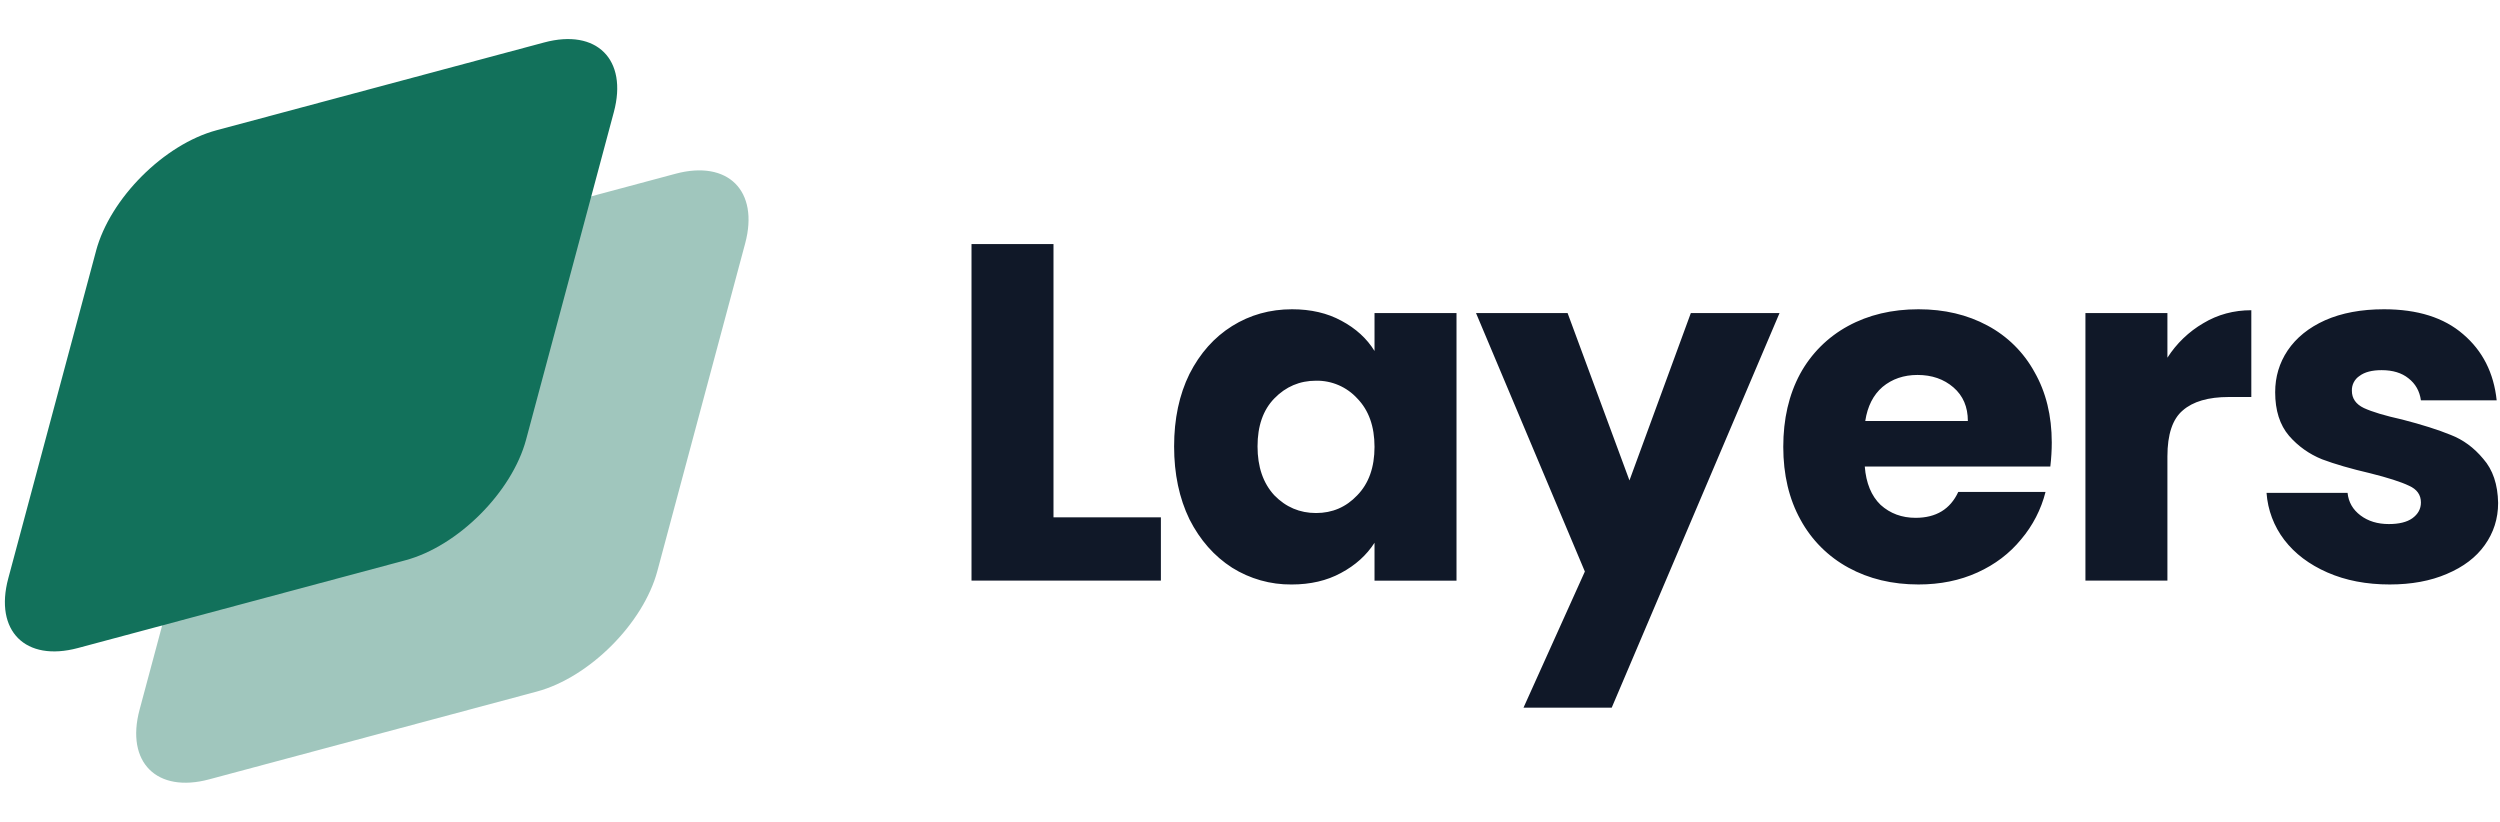
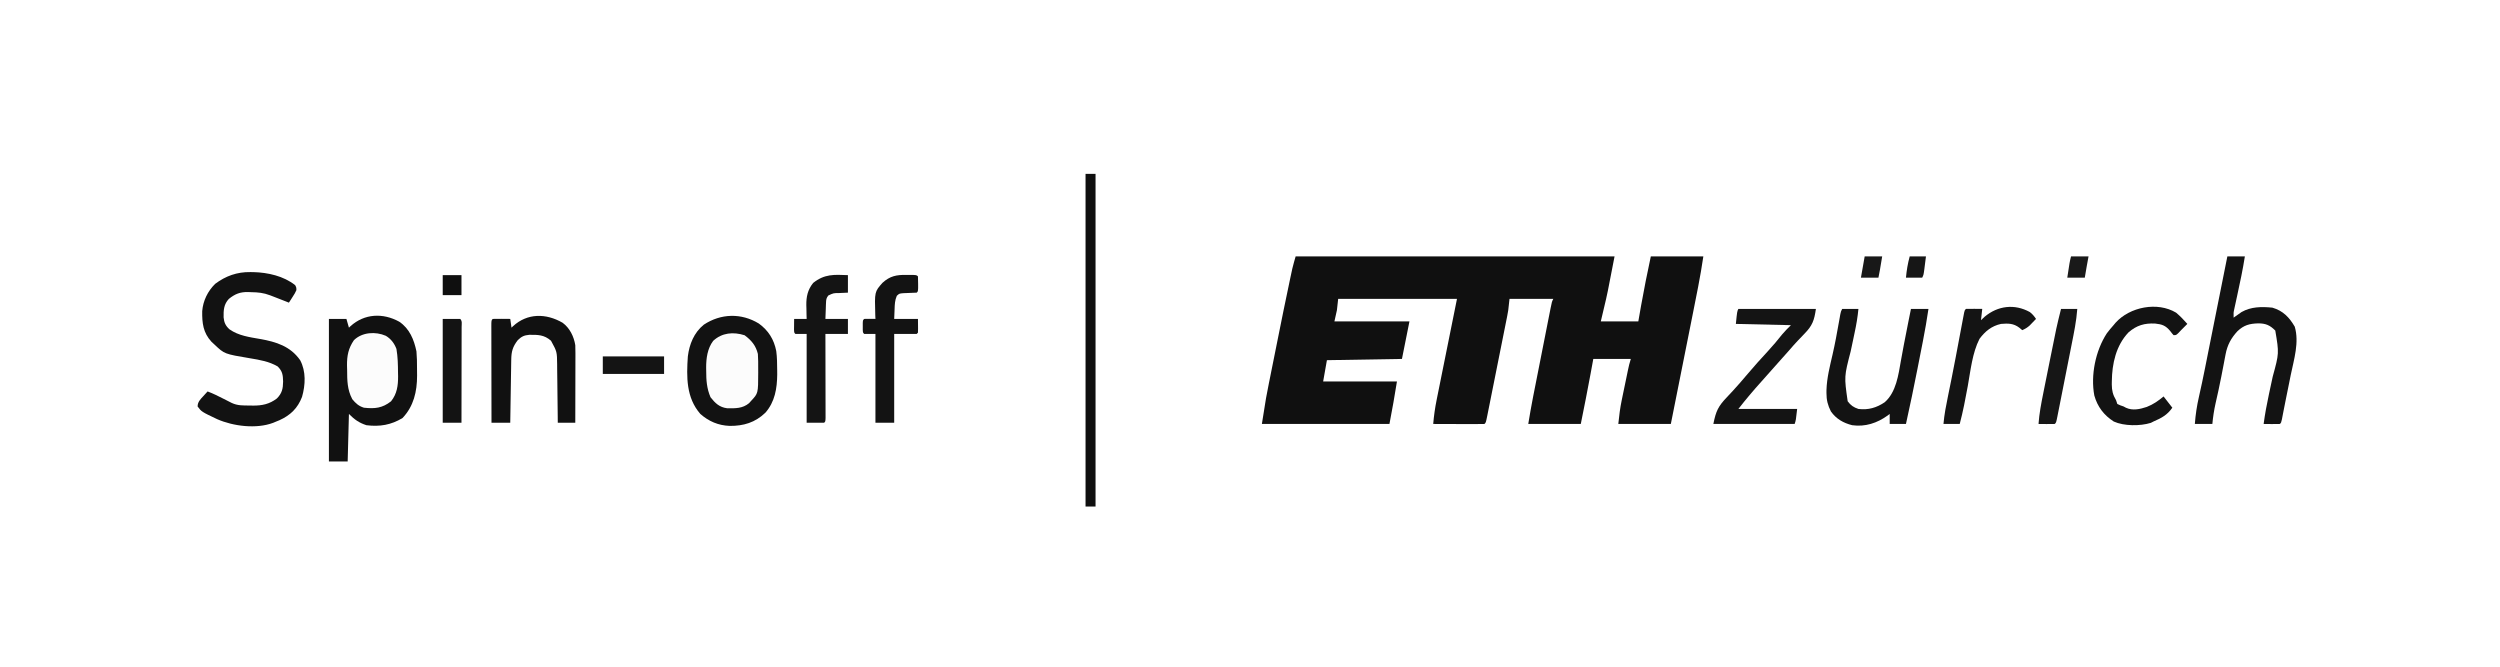
- <svg xmlns="http://www.w3.org/2000/svg" width="146" height="48" viewBox="0 0 146 48" fill="none">
-   <path opacity=".4" d="M13.277 22.318c.823-3.068 3.977-6.222 7.045-7.044l19.129-5.127c3.068-.822 4.889.999 4.067 4.067l-5.127 19.13c-.822 3.067-3.976 6.221-7.044 7.044l-19.13 5.126c-3.067.822-4.888-.999-4.066-4.067l5.127-19.129z" fill="#12715B" />
-   <path d="M5.609 14.65c.822-3.069 3.976-6.223 7.044-7.045l19.13-5.126c3.067-.823 4.888.998 4.066 4.066l-5.126 19.13c-.823 3.067-3.976 6.221-7.045 7.044L4.55 37.845c-3.068.822-4.889-.998-4.067-4.067L5.61 14.65z" fill="#12715B" />
-   <path d="M61.524 30.213h6.272v3.696h-11.06V14.253h4.788v15.96zm7.044-4.143c0-1.606.299-3.015.896-4.229.616-1.213 1.447-2.146 2.492-2.8 1.045-.653 2.212-.98 3.5-.98 1.101 0 2.063.224 2.884.672.84.448 1.484 1.036 1.932 1.764v-2.212h4.788V33.91h-4.788v-2.212c-.467.728-1.12 1.316-1.96 1.764-.822.448-1.783.672-2.884.672a6.42 6.42 0 01-3.472-.98c-1.046-.672-1.876-1.614-2.492-2.828-.597-1.232-.896-2.65-.896-4.256zm11.704.027c0-1.195-.336-2.137-1.008-2.828a3.185 3.185 0 00-2.408-1.036c-.952 0-1.764.345-2.436 1.036-.654.672-.98 1.606-.98 2.8 0 1.195.326 2.147.98 2.856.672.69 1.484 1.036 2.436 1.036s1.755-.345 2.408-1.036c.672-.69 1.008-1.633 1.008-2.828zm23.652-7.812l-9.8 23.044h-5.152l3.584-7.952L86.2 18.285h5.348l3.612 9.772 3.584-9.772h5.18zm15.899 7.56c0 .448-.028.915-.084 1.4h-10.836c.075.97.383 1.717.924 2.24.56.504 1.241.756 2.044.756 1.195 0 2.025-.504 2.492-1.512h5.096a6.895 6.895 0 01-1.428 2.772c-.672.821-1.521 1.466-2.548 1.932-1.027.467-2.175.7-3.444.7-1.531 0-2.893-.327-4.088-.98a6.97 6.97 0 01-2.8-2.8c-.672-1.213-1.008-2.632-1.008-4.256s.327-3.043.98-4.256a6.968 6.968 0 012.8-2.8c1.195-.653 2.567-.98 4.116-.98 1.512 0 2.856.317 4.032.952a6.742 6.742 0 012.744 2.716c.672 1.176 1.008 2.548 1.008 4.116zm-4.9-1.26c0-.821-.28-1.475-.84-1.96-.56-.485-1.26-.728-2.1-.728-.803 0-1.484.234-2.044.7-.541.467-.877 1.13-1.008 1.988h5.992zm11.654-3.695a6.183 6.183 0 012.1-2.017c.84-.504 1.773-.756 2.8-.756v5.068h-1.316c-1.195 0-2.091.262-2.688.784-.597.504-.896 1.4-.896 2.688v7.252h-4.788V18.285h4.788v2.604zm12.985 13.243c-1.363 0-2.576-.233-3.64-.7-1.064-.466-1.904-1.101-2.52-1.904a5.112 5.112 0 01-1.036-2.744h4.732c.056.541.308.98.756 1.316.448.336.998.504 1.652.504.597 0 1.054-.112 1.372-.336.336-.242.504-.55.504-.924 0-.448-.234-.774-.7-.98-.467-.224-1.223-.466-2.268-.728-1.12-.261-2.054-.532-2.8-.812a5.023 5.023 0 01-1.932-1.372c-.542-.634-.812-1.484-.812-2.548 0-.896.242-1.708.728-2.436.504-.747 1.232-1.335 2.184-1.764.97-.43 2.118-.644 3.444-.644 1.96 0 3.5.486 4.62 1.456 1.138.97 1.792 2.259 1.96 3.864h-4.424c-.075-.541-.318-.97-.728-1.288-.392-.317-.915-.476-1.568-.476-.56 0-.99.112-1.288.336a.992.992 0 00-.448.868c0 .448.233.784.7 1.008.485.224 1.232.448 2.24.672 1.157.299 2.1.598 2.828.896.728.28 1.362.747 1.904 1.4.56.635.849 1.494.868 2.576 0 .915-.262 1.736-.784 2.464-.504.71-1.242 1.27-2.212 1.68-.952.41-2.063.616-3.332.616z" fill="#101828" />
+ <svg xmlns="http://www.w3.org/2000/svg" version="1.1" width="1999" height="533" viewBox="0 0 1999 533" fill="none" xml:space="preserve">
+   <path d="M0 0 C659.67 0 1319.34 0 1999 0 C1999 175.89 1999 351.78 1999 533 C1339.33 533 679.66 533 0 533 C0 357.11 0 181.22 0 0 Z " fill="none" transform="translate(0,0)" />
+   <path d="M0 0 C84.15 0 168.3 0 255 0 C249.252 29.892 249.252 29.892 246.688 40.625 C245.801 44.379 244.914 48.133 244 52 C253.9 52 263.8 52 274 52 C275.083 45.812 275.083 45.812 276.188 39.5 C278.527 26.272 281.196 13.138 284 0 C297.86 0 311.72 0 326 0 C324.749 8.132 323.456 16.176 321.855 24.234 C321.649 25.284 321.443 26.333 321.23 27.414 C320.552 30.86 319.87 34.305 319.188 37.75 C318.708 40.178 318.23 42.607 317.751 45.035 C311.895 74.702 305.947 104.351 300 134 C286.14 134 272.28 134 258 134 C258.665 127.352 259.447 121.086 260.812 114.598 C261.073 113.331 261.073 113.331 261.339 112.039 C261.703 110.275 262.07 108.511 262.438 106.748 C263.003 104.046 263.561 101.342 264.117 98.639 C264.474 96.917 264.83 95.195 265.188 93.473 C265.438 92.263 265.438 92.263 265.693 91.03 C266.337 87.957 267.006 84.982 268 82 C258.1 82 248.2 82 238 82 C236.917 87.909 236.917 87.909 235.812 93.938 C233.347 107.321 230.699 120.662 228 134 C214.14 134 200.28 134 186 134 C187.184 126.897 188.373 119.832 189.772 112.775 C189.936 111.938 190.101 111.1 190.27 110.237 C190.805 107.52 191.342 104.803 191.879 102.086 C192.255 100.18 192.631 98.274 193.007 96.367 C193.79 92.398 194.574 88.43 195.359 84.461 C196.367 79.369 197.37 74.275 198.372 69.182 C199.145 65.257 199.92 61.334 200.696 57.41 C201.067 55.531 201.438 53.651 201.807 51.772 C202.321 49.158 202.839 46.544 203.358 43.931 C203.586 42.764 203.586 42.764 203.819 41.573 C204.886 36.228 204.886 36.228 206 34 C194.45 34 182.9 34 171 34 C170.67 36.97 170.34 39.94 170 43 C169.76 44.502 169.501 46.001 169.203 47.492 C169.052 48.261 168.9 49.029 168.744 49.82 C168.581 50.628 168.418 51.435 168.25 52.268 C168.076 53.145 167.902 54.023 167.722 54.927 C167.152 57.796 166.576 60.663 166 63.531 C165.6 65.534 165.2 67.536 164.801 69.539 C163.966 73.719 163.129 77.898 162.289 82.076 C161.211 87.443 160.14 92.812 159.071 98.181 C158.249 102.307 157.422 106.433 156.595 110.559 C156.199 112.54 155.803 114.521 155.409 116.502 C154.86 119.258 154.305 122.013 153.75 124.768 C153.587 125.591 153.424 126.415 153.256 127.264 C152.114 132.886 152.114 132.886 151 134 C147.97 134.089 144.963 134.115 141.934 134.098 C141.025 134.096 140.116 134.095 139.18 134.093 C136.266 134.088 133.352 134.075 130.438 134.062 C128.467 134.057 126.496 134.053 124.525 134.049 C119.684 134.038 114.842 134.021 110 134 C110.554 127.437 111.447 121.054 112.766 114.603 C113.034 113.263 113.034 113.263 113.307 111.896 C113.878 109.042 114.457 106.189 115.035 103.336 C115.392 101.559 115.748 99.782 116.104 98.005 C117.418 91.461 118.741 84.918 120.062 78.375 C123.012 63.731 125.961 49.087 129 34 C97.65 34 66.3 34 34 34 C33.67 36.97 33.34 39.94 33 43 C32.34 45.97 31.68 48.94 31 52 C50.8 52 70.6 52 91 52 C89.02 61.9 87.04 71.8 85 82 C65.2 82.33 45.4 82.66 25 83 C24.01 88.61 23.02 94.22 22 100 C41.47 100 60.94 100 81 100 C79.25 111.375 77.153 122.695 75 134 C41.34 134 7.68 134 -27 134 C-23.528 112.008 -23.528 112.008 -21.375 101.368 C-21.219 100.597 -21.063 99.826 -20.903 99.031 C-20.743 98.238 -20.583 97.446 -20.418 96.629 C-20.078 94.93 -19.738 93.23 -19.398 91.531 C-18.69 87.995 -17.98 84.46 -17.267 80.925 C-16.373 76.486 -15.483 72.045 -14.595 67.604 C-11.345 51.354 -8.067 35.111 -4.613 18.902 C-4.375 17.781 -4.137 16.661 -3.892 15.506 C-3.67 14.475 -3.449 13.444 -3.22 12.383 C-2.937 11.065 -2.937 11.065 -2.648 9.721 C-1.87 6.454 -0.923 3.229 0 0 Z " fill="#101010" transform="translate(1036,205)" />
+   <path d="M0 0 C8.241 5.525 11.837 14.32 13.785 23.781 C14.169 28.234 14.26 32.653 14.231 37.121 C14.223 39.147 14.252 41.17 14.283 43.195 C14.277 55.875 11.56 67.608 2.66 77.031 C-6.446 82.574 -15.633 84.124 -26.215 82.781 C-32.179 80.842 -35.773 78.223 -40.215 73.781 C-40.545 86.321 -40.875 98.861 -41.215 111.781 C-46.165 111.781 -51.115 111.781 -56.215 111.781 C-56.215 74.161 -56.215 36.541 -56.215 -2.219 C-51.595 -2.219 -46.975 -2.219 -42.215 -2.219 C-41.555 0.091 -40.895 2.401 -40.215 4.781 C-39.791 4.383 -39.367 3.985 -38.93 3.574 C-27.87 -6.416 -13.142 -7.232 0 0 Z " fill="#111111" transform="translate(319.2148,257.2188)" />
+   <path d="M0 0 C7.624 5.513 12.135 12.694 13.941 21.987 C14.62 27.096 14.653 32.228 14.688 37.375 C14.698 38.463 14.708 39.551 14.718 40.671 C14.598 51.939 12.872 62.618 5.25 71.312 C-2.969 79.213 -12.18 81.936 -23.343 81.86 C-32.398 81.487 -39.942 78.288 -46.75 72.312 C-58.157 59.241 -57.854 42.676 -56.75 26.312 C-55.556 16.551 -51.812 7.25 -44 0.938 C-30.402 -8.076 -14.022 -8.548 0 0 Z " fill="#121212" transform="translate(606.75,258.6875)" />
+   <path d="M0 0 C1.232 0.011 1.232 0.011 2.488 0.023 C14.075 0.331 26.603 3.108 35.875 10.438 C36.848 12.297 36.848 12.297 36.875 14.438 C35.66 17.016 35.66 17.016 33.938 19.688 C33.372 20.58 32.806 21.472 32.223 22.391 C31.778 23.066 31.333 23.742 30.875 24.438 C30.187 24.16 29.498 23.883 28.789 23.598 C25.617 22.335 22.436 21.102 19.25 19.875 C18.123 19.441 16.997 19.006 15.836 18.559 C10.534 16.551 6.299 16.157 0.688 16.062 C-0.138 16.025 -0.964 15.988 -1.814 15.949 C-8.164 15.859 -12.181 17.462 -17.125 21.438 C-21.187 25.761 -21.441 30.472 -21.328 36.195 C-20.954 40.322 -19.695 43.056 -16.566 45.809 C-9.311 50.892 -0.624 52.009 7.918 53.507 C20.748 55.775 32.088 59.32 39.875 70.438 C44.657 79.365 44.127 90.249 41.375 99.812 C37.878 108.898 32.062 114.502 23.27 118.465 C22.479 118.786 21.689 119.107 20.875 119.438 C20.02 119.797 19.166 120.157 18.285 120.527 C4.881 125.589 -13.64 123.279 -26.484 117.598 C-38.978 111.68 -38.978 111.68 -42.125 107.438 C-42.075 103.813 -39.926 101.766 -37.562 99.188 C-36.922 98.481 -36.281 97.775 -35.621 97.047 C-35.127 96.516 -34.634 95.985 -34.125 95.438 C-29.58 97.14 -25.318 99.302 -21 101.5 C-19.582 102.222 -18.162 102.942 -16.742 103.66 C-16.119 103.977 -15.497 104.295 -14.855 104.621 C-10.07 106.879 -5.619 106.658 -0.438 106.688 C0.436 106.708 1.309 106.729 2.209 106.75 C9.433 106.793 15.383 105.563 21.25 101.062 C25.367 96.945 26.176 93.235 26.25 87.5 C26.129 82.309 25.731 79.199 21.875 75.438 C15.042 71.443 7.644 70.224 -0.062 68.938 C-20.661 65.487 -20.661 65.487 -28.562 58 C-29.366 57.259 -30.169 56.518 -30.996 55.754 C-37.713 48.445 -38.588 40.815 -38.438 31.199 C-37.745 22.869 -34.059 15.346 -28.125 9.438 C-19.64 3.063 -10.579 -0.139 0 0 Z " fill="#121212" transform="translate(200.125,217.5625)" />
+   <path d="M0 0 C4.62 0 9.24 0 14 0 C12.353 10.515 10.155 20.866 7.881 31.258 C7.404 33.442 6.932 35.627 6.461 37.812 C6.18 39.098 5.9 40.383 5.611 41.707 C4.878 45.097 4.878 45.097 5 49 C5.568 48.59 6.137 48.18 6.723 47.758 C7.495 47.219 8.267 46.68 9.062 46.125 C9.817 45.591 10.571 45.058 11.348 44.508 C18.984 40.166 27.459 40.142 36 41 C44.551 43.507 49.477 48.711 53.875 56.188 C57.581 68.746 53.244 82.364 50.688 94.812 C50.278 96.847 49.87 98.881 49.463 100.916 C48.679 104.828 47.887 108.738 47.087 112.647 C46.4 116.014 45.726 119.382 45.073 122.755 C44.935 123.462 44.798 124.168 44.656 124.896 C44.298 126.743 43.943 128.589 43.589 130.436 C43 133 43 133 42 134 C37.667 134.144 33.335 134.042 29 134 C30.046 126.116 31.502 118.371 33.164 110.598 C33.362 109.666 33.56 108.734 33.764 107.775 C34.589 103.895 35.416 100.016 36.265 96.141 C41.379 77.482 41.379 77.482 38.312 59.312 C34.053 55.053 30.727 53.57 24.688 53.562 C17.669 53.76 13.175 54.985 8.066 59.836 C2.949 65.389 -0.018 70.866 -1.43 78.34 C-1.665 79.557 -1.901 80.774 -2.144 82.029 C-2.385 83.319 -2.626 84.608 -2.875 85.938 C-3.393 88.639 -3.917 91.339 -4.441 94.039 C-4.571 94.713 -4.701 95.387 -4.835 96.082 C-6.229 103.27 -7.807 110.415 -9.439 117.552 C-10.666 123.032 -11.474 128.407 -12 134 C-16.62 134 -21.24 134 -26 134 C-25.449 126.59 -24.407 119.608 -22.75 112.375 C-21.005 104.658 -19.35 96.93 -17.816 89.168 C-17.38 86.974 -16.944 84.779 -16.507 82.585 C-16.269 81.384 -16.03 80.184 -15.785 78.946 C-14.44 72.177 -13.083 65.409 -11.729 58.642 C-10.895 54.475 -10.062 50.309 -9.229 46.143 C-8.89 44.452 -8.552 42.761 -8.214 41.071 C-8.046 40.228 -7.877 39.385 -7.703 38.516 C-5.135 25.677 -2.568 12.839 0 0 Z " fill="#131313" transform="translate(1781,205)" />
+   <path d="M0 0 C4.29 0 8.58 0 13 0 C12.377 6.498 11.315 12.749 9.934 19.125 C9.526 21.069 9.119 23.013 8.713 24.957 C8.08 27.968 7.442 30.978 6.79 33.986 C1.576 54.078 1.576 54.078 4.404 73.852 C6.864 77.164 9.099 78.7 13 80 C20.805 80.974 27.531 79.037 34.012 74.633 C43.22 66.603 44.986 52.649 47 41.25 C47.247 39.903 47.496 38.557 47.747 37.211 C48.254 34.48 48.756 31.749 49.255 29.017 C50.39 22.851 51.633 16.707 52.875 10.562 C53.289 8.501 53.703 6.44 54.117 4.379 C54.409 2.934 54.7 1.489 55 0 C59.62 0 64.24 0 69 0 C67.719 8.617 66.263 17.165 64.574 25.711 C64.345 26.881 64.115 28.051 63.879 29.257 C63.395 31.719 62.91 34.181 62.424 36.643 C61.696 40.33 60.974 44.019 60.252 47.707 C57.344 62.512 54.271 77.271 51 92 C46.71 92 42.42 92 38 92 C38 89.36 38 86.72 38 84 C37.478 84.398 36.956 84.797 36.418 85.207 C27.97 91.287 18.477 94.454 8 93 C0.956 91.223 -4.748 87.989 -9 82 C-11.507 77.081 -12.581 72.792 -12.562 67.312 C-12.561 66.551 -12.559 65.79 -12.557 65.006 C-12.271 55.25 -9.849 45.857 -7.664 36.387 C-5.677 27.76 -4.11 19.068 -2.562 10.354 C-2.37 9.286 -2.178 8.218 -1.98 7.117 C-1.814 6.175 -1.648 5.232 -1.477 4.261 C-1 2 -1 2 0 0 Z " fill="#131313" transform="translate(1473,247)" />
+   <path d="M0 0 C5.762 4.223 9.042 11.042 10.16 17.938 C10.245 20.022 10.278 22.11 10.274 24.197 C10.274 26.058 10.274 26.058 10.273 27.957 C10.268 29.301 10.263 30.644 10.258 31.988 C10.256 33.371 10.255 34.754 10.254 36.137 C10.25 39.765 10.24 43.393 10.229 47.022 C10.219 50.729 10.214 54.436 10.209 58.143 C10.198 65.408 10.181 72.673 10.16 79.938 C5.54 79.938 0.92 79.938 -3.84 79.938 C-3.854 78.283 -3.869 76.628 -3.884 74.924 C-3.942 68.766 -4.019 62.609 -4.102 56.451 C-4.137 53.79 -4.164 51.128 -4.186 48.467 C-4.22 44.634 -4.272 40.801 -4.328 36.969 C-4.335 35.785 -4.341 34.601 -4.347 33.382 C-4.46 23.157 -4.46 23.157 -9.256 14.387 C-14.745 9.58 -19.665 9.59 -26.668 9.66 C-30.798 10.021 -32.874 11.048 -35.84 13.938 C-39.92 19.231 -40.942 22.975 -41.045 29.532 C-41.065 30.653 -41.085 31.774 -41.106 32.929 C-41.122 34.133 -41.139 35.337 -41.156 36.578 C-41.177 37.815 -41.198 39.053 -41.219 40.328 C-41.274 43.609 -41.324 46.89 -41.372 50.172 C-41.422 53.523 -41.478 56.875 -41.533 60.227 C-41.64 66.797 -41.742 73.367 -41.84 79.938 C-46.79 79.938 -51.74 79.938 -56.84 79.938 C-56.863 69.263 -56.881 58.589 -56.892 47.915 C-56.897 42.959 -56.904 38.003 -56.915 33.047 C-56.926 28.269 -56.932 23.49 -56.935 18.711 C-56.937 16.884 -56.94 15.057 -56.946 13.229 C-56.953 10.679 -56.954 8.129 -56.953 5.578 C-56.957 4.815 -56.961 4.052 -56.964 3.266 C-56.954 -1.948 -56.954 -1.948 -55.84 -3.062 C-53.487 -3.135 -51.132 -3.146 -48.777 -3.125 C-47.487 -3.116 -46.197 -3.107 -44.867 -3.098 C-43.868 -3.086 -42.869 -3.074 -41.84 -3.062 C-41.51 -0.752 -41.18 1.558 -40.84 3.938 C-40.427 3.539 -40.015 3.141 -39.59 2.73 C-28.171 -7.745 -13.271 -7.664 0 0 Z " fill="#111111" transform="translate(449.8398,258.0625)" />
+   <path d="M0 0 C20.46 0 40.92 0 62 0 C60.683 9.22 59.146 13.428 52.812 19.875 C51.626 21.116 50.439 22.359 49.254 23.602 C48.687 24.191 48.12 24.78 47.536 25.388 C45.163 27.879 42.92 30.474 40.672 33.078 C38.642 35.411 36.572 37.705 34.5 40 C31.81 42.981 29.137 45.972 26.5 49 C23.863 52.028 21.19 55.019 18.5 58 C12.047 65.164 5.935 72.37 0 80 C15.51 80 31.02 80 47 80 C46 89 46 89 45 92 C23.55 92 2.1 92 -20 92 C-17.913 81.564 -16.055 77.847 -9.25 70.688 C-8.161 69.524 -7.072 68.36 -5.984 67.195 C-5.464 66.64 -4.944 66.085 -4.408 65.513 C-0.587 61.408 3.039 57.133 6.668 52.859 C12.213 46.341 17.847 39.951 23.694 33.702 C27.661 29.436 31.349 25.008 34.965 20.438 C37.152 17.818 39.587 15.413 42 13 C20.22 12.505 20.22 12.505 -2 12 C-1 2 -1 2 0 0 Z " fill="#141414" transform="translate(1390,247)" />
+   <path d="M0 0 C0.78 0.001 1.56 0.001 2.363 0.002 C8.109 0.047 8.109 0.047 9.25 1.188 C9.349 3.185 9.38 5.187 9.375 7.188 C9.379 8.827 9.379 8.827 9.383 10.5 C9.25 13.188 9.25 13.188 8.25 14.188 C4.691 14.392 1.134 14.507 -2.43 14.613 C-5.713 14.905 -5.713 14.905 -7.652 16.715 C-9.211 20.225 -9.32 23.66 -9.438 27.438 C-9.541 29.995 -9.644 32.553 -9.75 35.188 C-3.48 35.188 2.79 35.188 9.25 35.188 C9.348 43.684 9.348 43.684 9.25 46.188 C8.92 46.517 8.59 46.847 8.25 47.188 C2.31 47.188 -3.63 47.188 -9.75 47.188 C-9.75 70.618 -9.75 94.047 -9.75 118.188 C-14.7 118.188 -19.65 118.188 -24.75 118.188 C-24.75 94.757 -24.75 71.328 -24.75 47.188 C-27.72 47.188 -30.69 47.188 -33.75 47.188 C-34.75 46.188 -34.75 46.188 -34.883 43.938 C-34.88 43.03 -34.878 42.123 -34.875 41.188 C-34.878 40.28 -34.88 39.373 -34.883 38.438 C-34.75 36.188 -34.75 36.188 -33.75 35.188 C-32.231 35.116 -30.708 35.104 -29.188 35.125 C-28.361 35.134 -27.535 35.143 -26.684 35.152 C-26.046 35.164 -25.407 35.176 -24.75 35.188 C-24.796 34.076 -24.843 32.965 -24.891 31.82 C-25.433 13.481 -25.433 13.481 -19.102 6.324 C-13.153 0.882 -7.849 -0.126 0 0 Z " fill="#131313" transform="translate(724.75,219.8125)" />
+   <path d="M0 0 C0 4.62 0 9.24 0 14 C-2.248 14.103 -4.496 14.206 -6.812 14.312 C-11.561 14.334 -11.561 14.334 -15.678 16.281 C-17.261 18.339 -17.415 19.44 -17.512 22.012 C-17.545 22.695 -17.578 23.377 -17.612 24.081 C-17.649 25.371 -17.649 25.371 -17.688 26.688 C-17.791 29.431 -17.894 32.174 -18 35 C-12.06 35 -6.12 35 0 35 C0 38.96 0 42.92 0 47 C-5.94 47 -11.88 47 -18 47 C-17.992 50.173 -17.992 50.173 -17.984 53.41 C-17.968 60.383 -17.957 67.356 -17.948 74.329 C-17.943 78.558 -17.936 82.788 -17.925 87.017 C-17.914 91.096 -17.908 95.174 -17.905 99.252 C-17.903 100.812 -17.9 102.371 -17.894 103.931 C-17.887 106.107 -17.886 108.284 -17.886 110.461 C-17.884 111.702 -17.882 112.943 -17.88 114.222 C-18 117 -18 117 -19 118 C-23.62 118 -28.24 118 -33 118 C-33 94.57 -33 71.14 -33 47 C-35.97 47 -38.94 47 -42 47 C-43 46 -43 46 -43.098 43.496 C-43.086 42.487 -43.074 41.477 -43.062 40.438 C-43.053 39.426 -43.044 38.414 -43.035 37.371 C-43.024 36.589 -43.012 35.806 -43 35 C-39.7 35 -36.4 35 -33 35 C-33.035 33.793 -33.07 32.587 -33.105 31.344 C-33.134 29.729 -33.161 28.115 -33.188 26.5 C-33.213 25.709 -33.238 24.917 -33.264 24.102 C-33.348 17.243 -32.194 11.758 -27.812 6.25 C-18.766 -0.987 -11.095 -0.454 0 0 Z " fill="#141414" transform="translate(678,220)" />
+   <path d="M0 0 C3.275 2.781 6.19 5.753 9 9 C7.333 10.667 5.667 12.333 4 14 C2.917 15.145 2.917 15.145 1.812 16.312 C0 18 0 18 -2 18 C-3.297 16.539 -3.297 16.539 -4.75 14.625 C-8.368 10.34 -11.095 9.303 -16.695 8.719 C-25.228 8.282 -31.494 10.11 -38 15.727 C-48.046 26.248 -51.217 40.779 -51.375 54.875 C-51.389 55.684 -51.403 56.493 -51.417 57.326 C-51.377 62.332 -50.591 65.594 -48 70 C-47.67 70.99 -47.34 71.98 -47 73 C-44.657 74.121 -44.657 74.121 -42 75 C-41.053 75.512 -41.053 75.512 -40.086 76.035 C-34.687 78.532 -28.87 77.186 -23.438 75.375 C-18.224 73.334 -14.295 70.565 -10 67 C-7.69 69.97 -5.38 72.94 -3 76 C-7.037 81.787 -11.587 84.235 -18 87 C-19.077 87.551 -19.077 87.551 -20.176 88.113 C-28.667 90.779 -41.686 90.757 -49.812 87.062 C-57.717 82 -62.82 75.307 -65.375 66.285 C-68.45 50.121 -64.403 30.308 -55.371 16.512 C-53.668 14.245 -51.884 12.117 -50 10 C-49.478 9.374 -48.956 8.747 -48.418 8.102 C-37.002 -4.62 -14.985 -8.977 0 0 Z " fill="#131313" transform="translate(1740,250)" />
+   <path d="M0 0 C2.64 0 5.28 0 8 0 C8 87.78 8 175.56 8 266 C5.36 266 2.72 266 0 266 C0 178.22 0 90.44 0 0 Z " fill="#0F0F0F" transform="translate(868,139)" />
+   <path d="M0 0 C5.448 4.021 9.022 8.272 10.625 14.938 C10.909 18.878 10.904 22.8 10.875 26.75 C10.887 28.313 10.887 28.313 10.898 29.908 C10.857 46.462 10.857 46.462 5.312 52.375 C4.739 53.013 4.165 53.651 3.574 54.309 C-1.616 58.646 -7.419 58.475 -13.914 58.387 C-20.171 57.575 -23.467 54.354 -27.25 49.562 C-30.228 42.615 -30.715 36.022 -30.688 28.562 C-30.704 27.681 -30.72 26.799 -30.736 25.891 C-30.742 18.416 -29.728 10.639 -25.125 4.5 C-18.087 -2.058 -9.066 -2.854 0 0 Z " fill="#FCFCFC" transform="translate(595.375,268.0625)" />
+   <path d="M0 0 C4.141 2.487 6.791 6.01 8.5 10.5 C9.579 16.801 9.715 23.054 9.75 29.438 C9.771 30.375 9.791 31.313 9.812 32.279 C9.854 39.776 8.988 46.407 4.188 52.375 C-2.744 57.856 -8.81 58.464 -17.5 57.5 C-21.643 56.231 -24.054 54.043 -26.812 50.688 C-30.882 43 -30.896 35.754 -30.938 27.188 C-30.97 26.015 -31.003 24.843 -31.037 23.635 C-31.085 15.83 -29.943 10.013 -25.5 3.5 C-18.959 -2.885 -8.332 -3.617 0 0 Z " fill="#FCFCFC" transform="translate(308.5,268.5)" />
+   <path d="M0 0 C2.117 1.609 3.471 3.289 4.953 5.484 C3.876 6.616 2.791 7.739 1.703 8.859 C1.1 9.486 0.497 10.112 -0.125 10.758 C-2.017 12.457 -3.729 13.469 -6.047 14.484 C-6.81 13.845 -7.573 13.206 -8.359 12.547 C-13.024 8.967 -17.389 8.988 -23.047 9.484 C-30.519 11.108 -35.737 15.382 -40.234 21.422 C-45.994 32.653 -47.387 46.87 -49.609 59.172 C-51.462 69.37 -53.392 79.456 -56.047 89.484 C-60.337 89.484 -64.627 89.484 -69.047 89.484 C-68.386 81.859 -66.92 74.447 -65.379 66.959 C-64.586 63.101 -63.806 59.24 -63.027 55.379 C-62.865 54.576 -62.703 53.773 -62.536 52.946 C-60.23 41.484 -58.091 29.99 -55.936 18.499 C-55.309 15.161 -54.678 11.822 -54.047 8.484 C-53.847 7.416 -53.646 6.347 -53.44 5.247 C-53.265 4.336 -53.09 3.426 -52.91 2.488 C-52.765 1.725 -52.62 0.961 -52.47 0.174 C-52.047 -1.516 -52.047 -1.516 -51.047 -2.516 C-48.86 -2.588 -46.672 -2.599 -44.484 -2.578 C-42.688 -2.565 -42.688 -2.565 -40.855 -2.551 C-39.929 -2.539 -39.002 -2.528 -38.047 -2.516 C-38.377 0.454 -38.707 3.424 -39.047 6.484 C-38.078 5.577 -37.108 4.669 -36.109 3.734 C-25.614 -5.071 -12.227 -6.737 0 0 Z " fill="#141414" transform="translate(1623.047,249.5156)" />
+   <path d="M0 0 C4.29 0 8.58 0 13 0 C12.297 9.711 10.336 19.128 8.438 28.66 C8.082 30.459 7.727 32.259 7.373 34.058 C6.633 37.808 5.889 41.558 5.144 45.306 C4.186 50.121 3.236 54.936 2.289 59.753 C1.559 63.458 0.826 67.163 0.091 70.868 C-0.261 72.645 -0.612 74.422 -0.962 76.199 C-1.449 78.67 -1.94 81.14 -2.434 83.61 C-2.578 84.348 -2.722 85.086 -2.871 85.846 C-3.886 90.886 -3.886 90.886 -5 92 C-7.186 92.073 -9.375 92.084 -11.562 92.062 C-12.76 92.053 -13.958 92.044 -15.191 92.035 C-16.582 92.018 -16.582 92.018 -18 92 C-17.401 83.665 -15.857 75.582 -14.199 67.402 C-13.918 66 -13.638 64.598 -13.358 63.195 C-12.772 60.266 -12.182 57.337 -11.59 54.408 C-10.842 50.707 -10.101 47.004 -9.361 43.301 C-3.548 14.199 -3.548 14.199 0 0 Z " fill="#161616" transform="translate(1648,247)" />
+   <path d="M0 0 C4.62 0 9.24 0 14 0 C15.743 1.743 15.12 4.006 15.124 6.328 C15.121 7.091 15.117 7.855 15.114 8.641 C15.114 9.441 15.114 10.241 15.114 11.065 C15.113 13.722 15.105 16.378 15.098 19.035 C15.096 20.872 15.094 22.709 15.093 24.546 C15.09 29.391 15.08 34.236 15.069 39.081 C15.058 44.021 15.054 48.961 15.049 53.9 C15.038 63.6 15.021 73.3 15 83 C10.05 83 5.1 83 0 83 C0 55.61 0 28.22 0 0 Z " fill="#131313" transform="translate(354,255)" />
+   <path d="M0 0 C16.17 0 32.34 0 49 0 C49 4.62 49 9.24 49 14 C32.83 14 16.66 14 0 14 C0 9.38 0 4.76 0 0 Z " fill="#141414" transform="translate(482,285)" />
+   <path d="M0 0 C4.95 0 9.9 0 15 0 C15 5.28 15 10.56 15 16 C10.05 16 5.1 16 0 16 C0 10.72 0 5.44 0 0 Z " fill="#0F0F0F" transform="translate(354,220)" />
+   <path d="M0 0 C4.62 0 9.24 0 14 0 C13.512 2.669 13.023 5.339 12.535 8.008 C12 11.001 11.5 14.001 11 17 C6.38 17 1.76 17 -3 17 C-1.125 4.5 -1.125 4.5 0 0 Z " fill="#191919" transform="translate(1656,205)" />
+   <path d="M0 0 C4.62 0 9.24 0 14 0 C12.125 11.375 12.125 11.375 11 17 C6.38 17 1.76 17 -3 17 C-2.01 11.39 -1.02 5.78 0 0 Z " fill="#181818" transform="translate(1491,205)" />
+   <path d="M0 0 C4.29 0 8.58 0 13 0 C12.692 2.459 12.379 4.917 12.062 7.375 C11.932 8.423 11.932 8.423 11.799 9.492 C11.113 14.773 11.113 14.773 10 17 C5.71 17 1.42 17 -3 17 C-2.449 11.124 -1.552 5.692 0 0 Z " fill="#161616" transform="translate(1527,205)" />
</svg>
